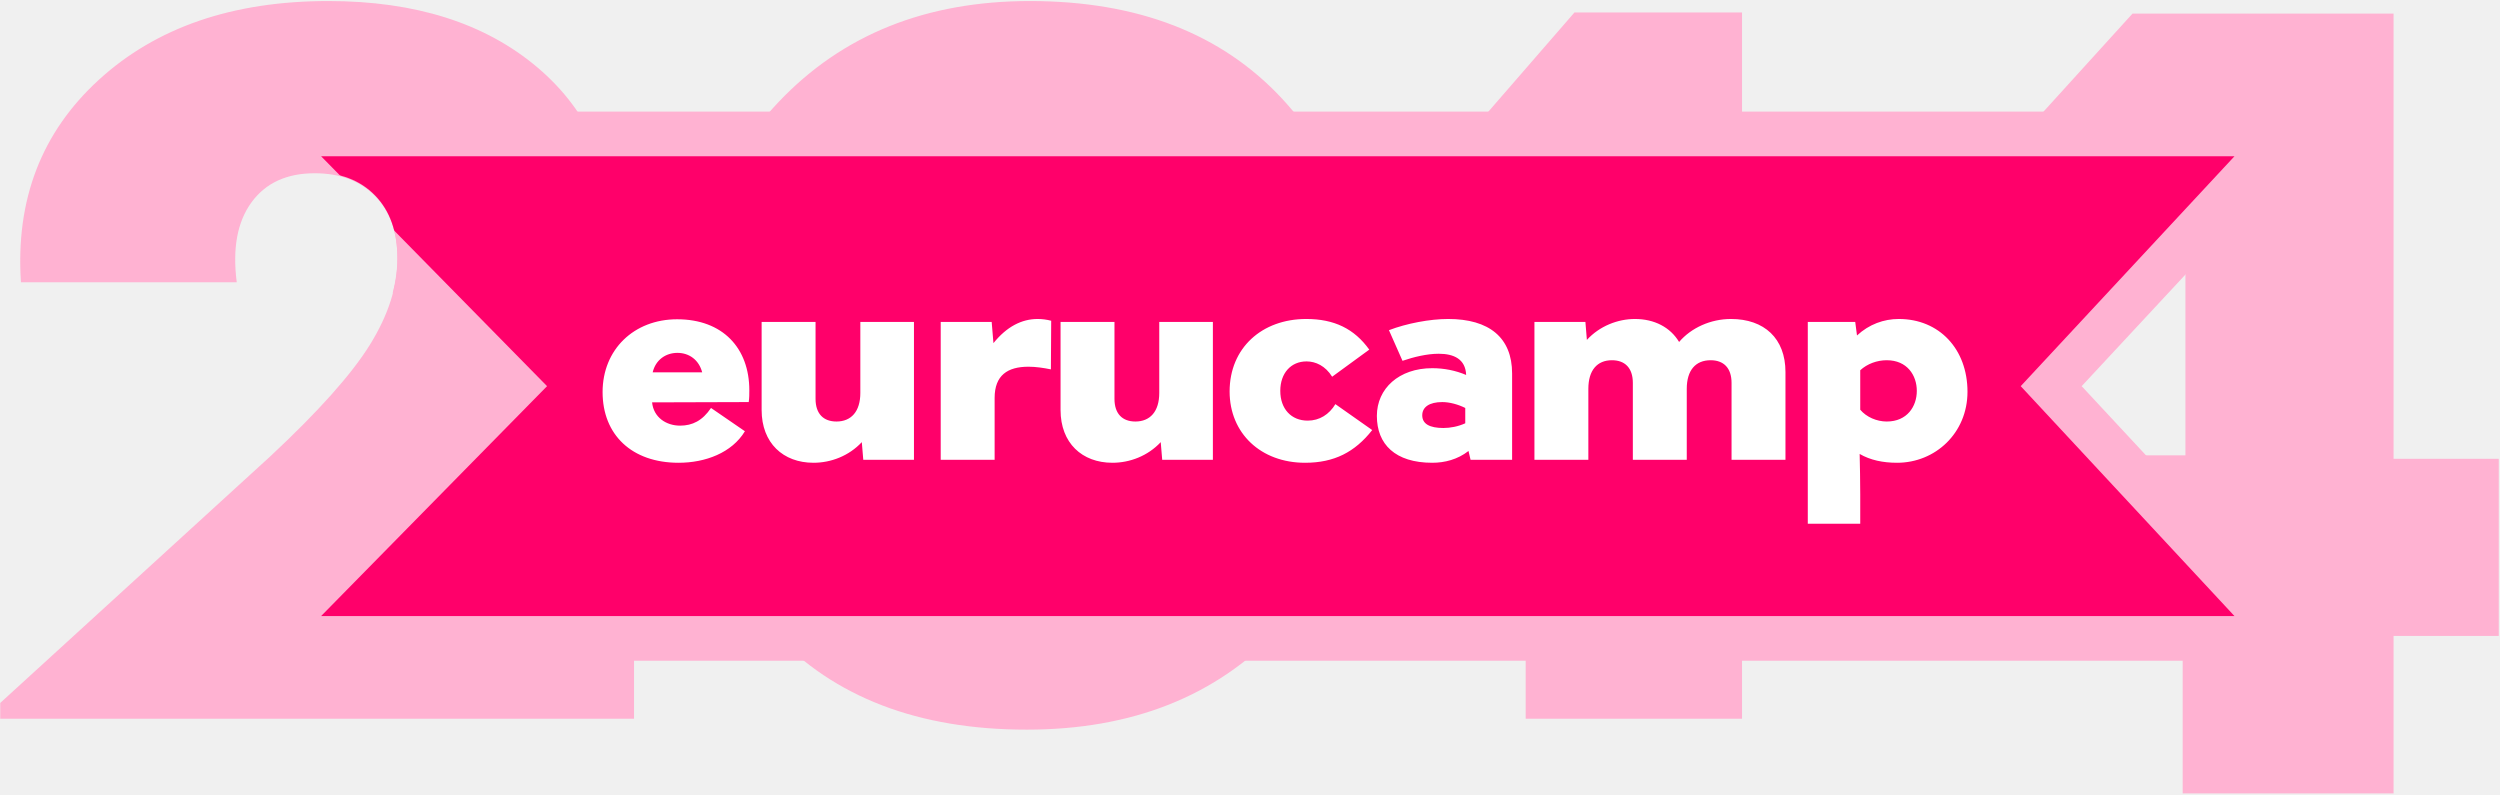
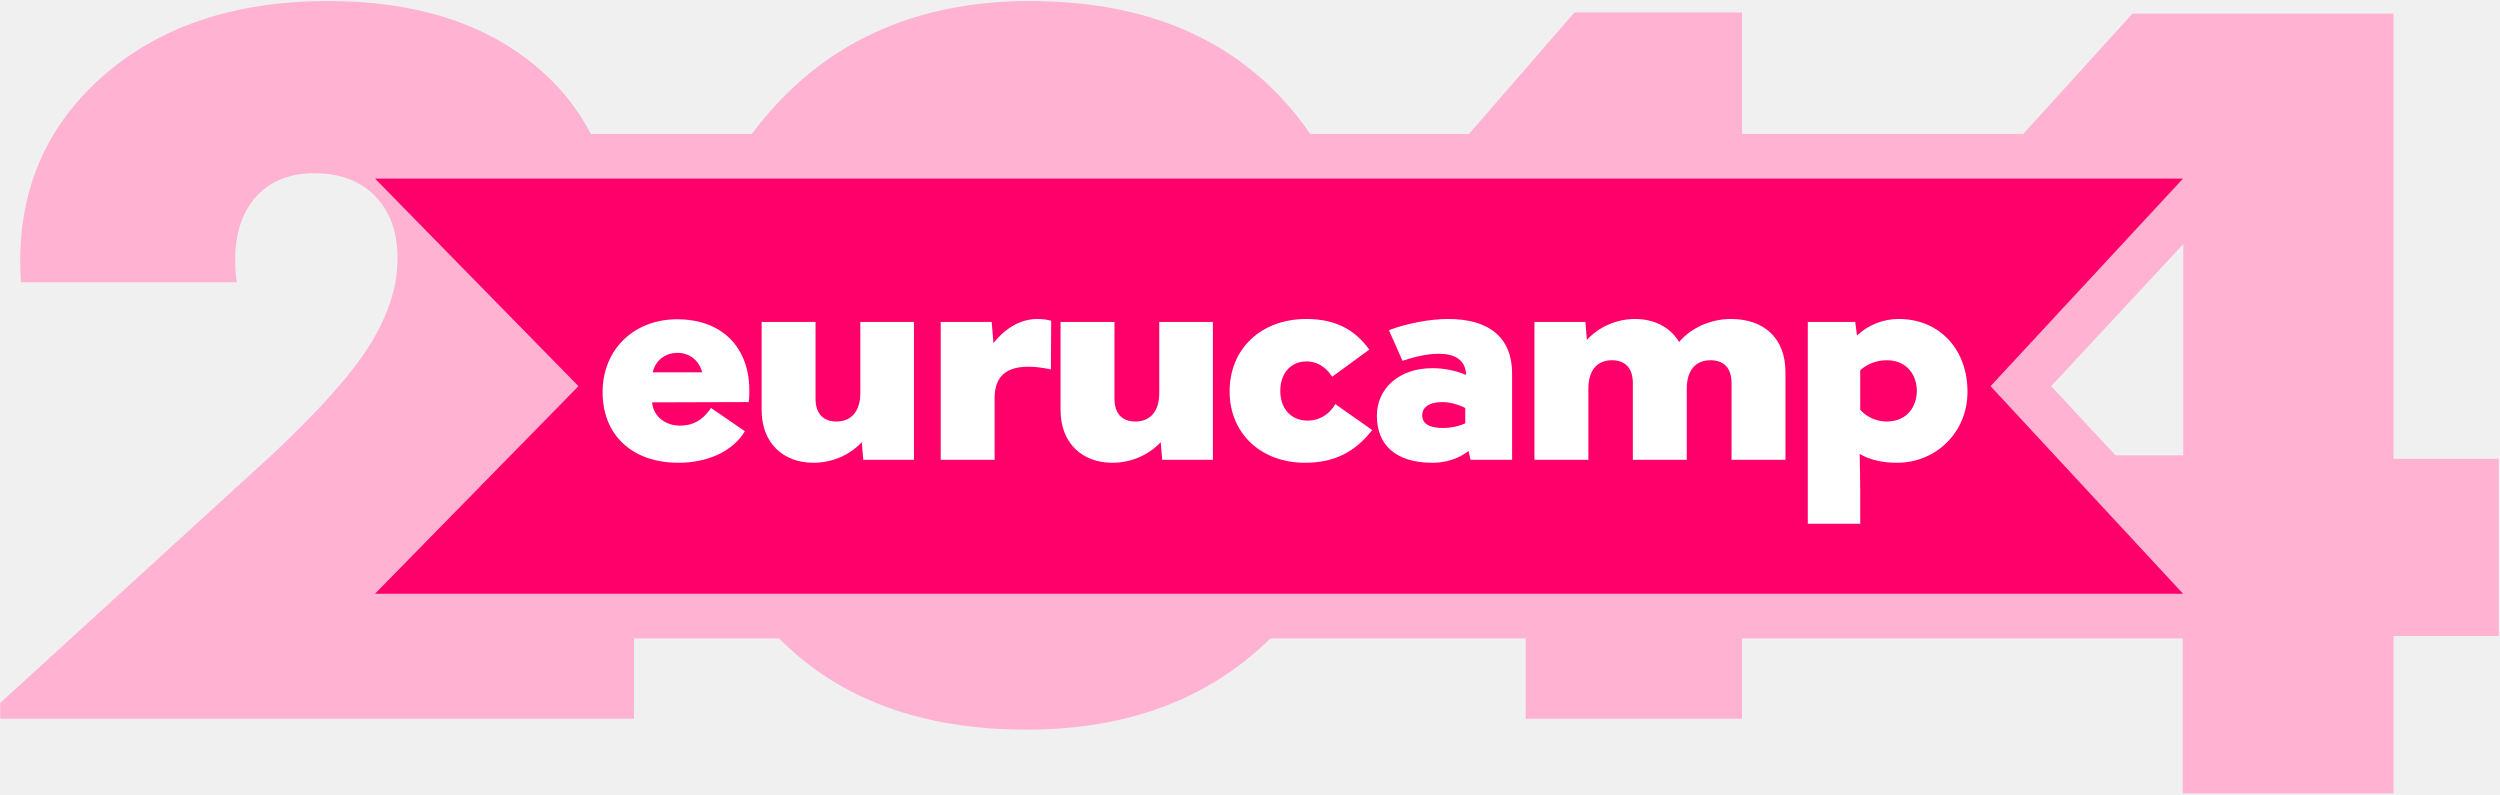
- <svg xmlns="http://www.w3.org/2000/svg" xmlns:xlink="http://www.w3.org/1999/xlink" width="560px" height="178px" viewBox="0 0 560 178" version="1.1">
+ <svg xmlns="http://www.w3.org/2000/svg" width="560px" height="178px" viewBox="0 0 560 178" version="1.1">
  <description>Created with Sketch.</description>
-   <defs>
-     <path id="path-1" d="M-2.84217094e-14,162 L-2.84217094e-14,158.455 L60.439,103.199 C71.265,93.093 78.733,84.719 82.844,78.077 C86.954,71.435 89.009,65.017 89.009,58.823 C89.009,52.874 87.341,48.188 84.003,44.765 C80.666,41.342 76.148,39.63 70.451,39.63 C64.183,39.63 59.462,41.81 56.287,46.17 C53.113,50.531 52.014,56.5 52.991,64.08 L4.64,64.08 C3.419,45.58 4.64,0.113 4.64,0.113 L534.52,0.113 L534.52,162 L142,162 L-2.84217094e-14,162 Z" />
-   </defs>
+   <defs />
  <g id="Page-1" stroke="none" stroke-width="1" fill="none" fill-rule="evenodd">
    <g id="Logo" transform="translate(-232, -168)">
-       <g id="eurucamp-2014" transform="translate(232, 167)">
-         <path d="M453.415,103 L459.602,93.561 L450.844,82.988 L489.539,44.691 L489.539,45.767 C489.578,45.691 489.615,45.617 489.651,45.545 L489.539,47.454 L489.539,103 L453.415,103 Z M390.213,100.376 L390.213,3.797 L352.675,3.797 L316.859,45.057 L341.751,45.057 L341.751,162 L390.213,162 L390.213,109.743 L407.62,143.445 L488.919,143.445 L488.919,178.724 L536.16,178.724 L536.16,143.445 L559.72,143.445 L559.72,103.772 L536.16,103.772 L536.16,4.041 L477.688,4.041 L390.213,100.376 L390.213,100.376 Z M0.052,162 L0.052,158.46 L60.477,103.284 C71.3,93.193 78.767,84.831 82.876,78.199 C86.986,71.566 89.041,65.158 89.041,58.973 C89.041,53.032 87.373,48.353 84.036,44.935 C80.7,41.517 76.183,39.808 70.486,39.808 C64.22,39.808 59.5,41.985 56.326,46.338 C53.152,50.692 52.054,56.653 53.03,64.222 L4.69,64.222 C3.47,45.748 9.288,30.632 22.146,18.873 C35.005,7.113 52.135,1.233 73.538,1.233 C93.069,1.233 108.694,6.198 120.413,16.126 C132.132,26.054 137.991,39.523 137.991,56.531 C137.991,67.111 135.753,76.612 131.277,85.035 C126.801,93.458 118.704,102.877 106.985,113.294 L97.952,120.984 L142.02,120.984 L142.02,162 L0.052,162 Z M152.957,83.021 C152.957,58.688 160.098,38.974 174.38,23.877 C188.663,8.781 207.441,1.233 230.716,1.233 C254.804,1.233 273.623,8.517 287.173,23.084 C300.723,37.651 307.498,57.63 307.498,83.021 C307.498,107.597 300.459,127.312 286.38,142.164 C272.301,157.016 253.502,164.441 229.983,164.441 C205.732,164.441 186.832,157.199 173.282,142.713 C159.732,128.227 152.957,108.33 152.957,83.021 Z M202.762,83.021 C202.762,95.472 205.142,105.38 209.903,112.745 C214.664,120.11 221.438,123.792 230.228,123.792 C239.342,123.792 246.239,120.191 250.918,112.989 C255.598,105.787 257.938,95.797 257.938,83.021 C257.938,70.813 255.455,60.926 250.491,53.357 C245.527,45.789 238.773,42.005 230.228,42.005 C221.032,42.005 214.155,45.586 209.598,52.747 C205.04,59.909 202.762,70 202.762,83.021 Z M390.213,100.376 L390.213,109.743 L387.129,103.772 L390.213,100.376 L390.213,100.376 Z" id="2014" fill="#FFB2D2" />
-         <g id="Badge">
-           <mask id="mask-2" fill="white">
-             <use xlink:href="#path-1" />
-           </mask>
-           <use id="Path-3" xlink:href="#path-1" />
-           <path d="M60,31 L115.531,87.5 L60,144 L512,144 L459.468,87.5 L512,31 L60,31 Z" id="Rectangle-25" stroke="#FFB2D2" stroke-width="10" fill="#FF006A" mask="url(#mask-2)" />
-         </g>
-         <path d="M152.008,104.66 C158.014,104.66 163.954,102.416 166.858,97.598 L159.268,92.384 C157.354,95.222 155.11,96.344 152.338,96.344 C149.236,96.344 146.398,94.496 146.068,91.13 L167.716,91.064 C167.848,90.14 167.848,89.282 167.848,88.424 C167.848,78.986 161.908,72.518 151.678,72.518 C141.976,72.518 134.98,79.316 134.98,88.82 C134.98,98.39 141.514,104.66 152.008,104.66 Z M151.744,80.042 C154.384,80.042 156.562,81.626 157.288,84.398 L146.2,84.398 C146.86,81.626 149.104,80.042 151.744,80.042 Z M204.727,73.112 L192.715,73.112 L192.715,89.018 C192.715,93.176 190.669,95.42 187.369,95.42 C184.465,95.42 182.683,93.704 182.683,90.338 L182.683,73.112 L170.605,73.112 L170.605,92.846 C170.605,100.238 175.423,104.66 182.221,104.66 C186.115,104.66 190.141,103.142 193.045,100.04 L193.375,104 L204.727,104 L204.727,73.112 Z M210.718,73.112 L210.718,104 L222.796,104 L222.796,90.14 C222.796,85.058 225.7,83.144 230.386,83.144 C232.036,83.144 233.752,83.408 235.402,83.738 L235.468,72.848 C234.478,72.584 233.422,72.452 232.432,72.452 C228.868,72.452 225.502,74.168 222.532,77.864 L222.136,73.112 L210.718,73.112 Z M271.686,73.112 L259.674,73.112 L259.674,89.018 C259.674,93.176 257.628,95.42 254.328,95.42 C251.424,95.42 249.642,93.704 249.642,90.338 L249.642,73.112 L237.564,73.112 L237.564,92.846 C237.564,100.238 242.382,104.66 249.18,104.66 C253.074,104.66 257.1,103.142 260.004,100.04 L260.334,104 L271.686,104 L271.686,73.112 Z M306.717,79.316 C303.351,74.63 298.863,72.452 292.593,72.452 C282.693,72.452 275.433,78.92 275.433,88.688 C275.433,98.06 282.429,104.66 292.329,104.66 C298.863,104.66 303.483,102.284 307.377,97.334 L299.127,91.526 C297.741,93.836 295.563,95.222 292.923,95.222 C289.227,95.222 286.785,92.582 286.785,88.556 C286.785,84.596 289.161,81.956 292.659,81.956 C294.705,81.956 296.883,82.946 298.401,85.388 L306.717,79.316 Z M329.406,104 L338.712,104 L338.712,84.662 C338.712,76.61 333.564,72.452 324.39,72.452 C320.298,72.452 315.084,73.442 311.124,74.96 L314.16,81.824 C316.668,80.966 319.638,80.24 322.278,80.24 C325.644,80.24 328.284,81.428 328.416,84.992 C326.106,84.002 323.466,83.474 320.826,83.474 C313.368,83.474 308.418,88.028 308.418,94.166 C308.418,100.502 312.51,104.66 320.826,104.66 C323.598,104.66 326.502,103.934 328.944,102.02 L329.406,104 Z M323.334,96.872 C320.232,96.872 318.582,95.948 318.582,94.034 C318.582,92.186 320.166,91.064 323.07,91.064 C324.72,91.064 326.634,91.592 328.218,92.384 L328.218,95.816 C326.634,96.542 324.852,96.872 323.334,96.872 Z M343.713,104 L355.791,104 L355.791,88.094 C355.791,83.936 357.771,81.692 361.071,81.692 C363.975,81.692 365.757,83.408 365.757,86.774 L365.757,104 L377.835,104 L377.835,88.094 C377.835,83.936 379.815,81.692 383.181,81.692 C386.085,81.692 387.867,83.408 387.867,86.774 L387.867,104 L399.945,104 L399.945,84.332 C399.945,76.808 395.193,72.452 387.735,72.452 C383.181,72.452 378.825,74.432 376.119,77.6 C374.139,74.3 370.575,72.452 366.219,72.452 C362.391,72.452 358.299,74.036 355.461,77.138 L355.131,73.112 L343.713,73.112 L343.713,104 Z M425.339,72.452 C421.973,72.452 418.673,73.64 415.967,76.148 L415.571,73.112 L404.945,73.112 L404.945,118.322 L416.693,118.322 L416.693,111.722 C416.693,108.752 416.627,105.452 416.561,102.68 C418.937,104.066 421.775,104.66 424.943,104.66 C433.523,104.66 440.717,97.994 440.717,88.754 C440.717,79.184 434.381,72.452 425.339,72.452 Z M422.633,81.692 C427.187,81.692 429.365,85.058 429.365,88.556 C429.365,92.054 427.187,95.42 422.633,95.42 C420.389,95.42 418.079,94.43 416.693,92.78 L416.693,83.936 C418.277,82.484 420.455,81.692 422.633,81.692 Z" id="eurucamp" fill="#FFFFFF" />
+       <g id="eurucamp-2014" transform="translate(232, 164)">
+         <path d="M28.86,67.222 L4.69,67.222 C3.47,48.748 9.288,33.632 22.146,21.873 C35.005,10.113 52.135,4.233 73.538,4.233 C93.069,4.233 108.694,9.198 120.413,19.126 C125.483,23.421 129.456,28.379 132.333,34 L168.422,34 C170.247,31.521 172.233,29.147 174.38,26.877 C188.663,11.781 207.441,4.233 230.716,4.233 C254.804,4.233 273.623,11.517 287.173,26.084 C289.482,28.566 291.593,31.204 293.508,34 L329.061,34 L329.061,34 L352.675,6.797 L390.213,6.797 L390.213,34 L453.209,34 L453.209,34 L477.688,7.041 L536.16,7.041 L536.16,106.772 L559.72,106.772 L559.72,146.445 L536.16,146.445 L536.16,181.724 L488.919,181.724 L488.919,147 L390.213,147 L390.213,165 L341.751,165 L341.751,147 L284.577,147 C270.71,160.628 252.512,167.441 229.983,167.441 C206.461,167.441 187.973,160.628 174.519,147 L174.519,147 L142.02,147 L142.02,165 L0.052,165 L0.052,161.46 L30.264,133.872 L60.477,106.284 C71.3,96.193 78.767,87.831 82.876,81.199 C86.986,74.566 89.041,68.158 89.041,61.973 C89.041,56.032 87.373,51.353 84.036,47.935 C80.7,44.517 76.183,42.808 70.486,42.808 C64.22,42.808 59.5,44.985 56.326,49.338 C53.152,53.692 52.054,59.653 53.03,67.222 L28.86,67.222 Z M489.052,106 L489.052,58.682 L489.052,58.682 L459.468,90.5 L473.88,106 L489.052,106 L489.052,106 Z M202.762,86.021 C202.762,98.472 205.142,108.38 209.903,115.745 C214.664,123.11 221.438,126.792 230.228,126.792 C239.342,126.792 246.239,123.191 250.918,115.989 C255.598,108.787 257.938,98.797 257.938,86.021 C257.938,73.813 255.455,63.926 250.491,56.357 C245.527,48.789 238.773,45.005 230.228,45.005 C221.032,45.005 214.155,48.586 209.598,55.747 C205.04,62.909 202.762,73 202.762,86.021 Z" id="2014" fill="#FFB2D2" />
+         <path d="M84,44 L129.579,90.5 L84,137 L489,137 L445.882,90.5 L489,44 L84,44 Z" id="badge" fill="#FF006A" />
+         <path d="M152.008,107.66 C158.014,107.66 163.954,105.416 166.858,100.598 L159.268,95.384 C157.354,98.222 155.11,99.344 152.338,99.344 C149.236,99.344 146.398,97.496 146.068,94.13 L167.716,94.064 C167.848,93.14 167.848,92.282 167.848,91.424 C167.848,81.986 161.908,75.518 151.678,75.518 C141.976,75.518 134.98,82.316 134.98,91.82 C134.98,101.39 141.514,107.66 152.008,107.66 Z M151.744,83.042 C154.384,83.042 156.562,84.626 157.288,87.398 L146.2,87.398 C146.86,84.626 149.104,83.042 151.744,83.042 Z M204.727,76.112 L192.715,76.112 L192.715,92.018 C192.715,96.176 190.669,98.42 187.369,98.42 C184.465,98.42 182.683,96.704 182.683,93.338 L182.683,76.112 L170.605,76.112 L170.605,95.846 C170.605,103.238 175.423,107.66 182.221,107.66 C186.115,107.66 190.141,106.142 193.045,103.04 L193.375,107 L204.727,107 L204.727,76.112 Z M210.718,76.112 L210.718,107 L222.796,107 L222.796,93.14 C222.796,88.058 225.7,86.144 230.386,86.144 C232.036,86.144 233.752,86.408 235.402,86.738 L235.468,75.848 C234.478,75.584 233.422,75.452 232.432,75.452 C228.868,75.452 225.502,77.168 222.532,80.864 L222.136,76.112 L210.718,76.112 Z M271.686,76.112 L259.674,76.112 L259.674,92.018 C259.674,96.176 257.628,98.42 254.328,98.42 C251.424,98.42 249.642,96.704 249.642,93.338 L249.642,76.112 L237.564,76.112 L237.564,95.846 C237.564,103.238 242.382,107.66 249.18,107.66 C253.074,107.66 257.1,106.142 260.004,103.04 L260.334,107 L271.686,107 L271.686,76.112 Z M306.717,82.316 C303.351,77.63 298.863,75.452 292.593,75.452 C282.693,75.452 275.433,81.92 275.433,91.688 C275.433,101.06 282.429,107.66 292.329,107.66 C298.863,107.66 303.483,105.284 307.377,100.334 L299.127,94.526 C297.741,96.836 295.563,98.222 292.923,98.222 C289.227,98.222 286.785,95.582 286.785,91.556 C286.785,87.596 289.161,84.956 292.659,84.956 C294.705,84.956 296.883,85.946 298.401,88.388 L306.717,82.316 Z M329.406,107 L338.712,107 L338.712,87.662 C338.712,79.61 333.564,75.452 324.39,75.452 C320.298,75.452 315.084,76.442 311.124,77.96 L314.16,84.824 C316.668,83.966 319.638,83.24 322.278,83.24 C325.644,83.24 328.284,84.428 328.416,87.992 C326.106,87.002 323.466,86.474 320.826,86.474 C313.368,86.474 308.418,91.028 308.418,97.166 C308.418,103.502 312.51,107.66 320.826,107.66 C323.598,107.66 326.502,106.934 328.944,105.02 L329.406,107 Z M323.334,99.872 C320.232,99.872 318.582,98.948 318.582,97.034 C318.582,95.186 320.166,94.064 323.07,94.064 C324.72,94.064 326.634,94.592 328.218,95.384 L328.218,98.816 C326.634,99.542 324.852,99.872 323.334,99.872 Z M343.713,107 L355.791,107 L355.791,91.094 C355.791,86.936 357.771,84.692 361.071,84.692 C363.975,84.692 365.757,86.408 365.757,89.774 L365.757,107 L377.835,107 L377.835,91.094 C377.835,86.936 379.815,84.692 383.181,84.692 C386.085,84.692 387.867,86.408 387.867,89.774 L387.867,107 L399.945,107 L399.945,87.332 C399.945,79.808 395.193,75.452 387.735,75.452 C383.181,75.452 378.825,77.432 376.119,80.6 C374.139,77.3 370.575,75.452 366.219,75.452 C362.391,75.452 358.299,77.036 355.461,80.138 L355.131,76.112 L343.713,76.112 L343.713,107 Z M425.339,75.452 C421.973,75.452 418.673,76.64 415.967,79.148 L415.571,76.112 L404.945,76.112 L404.945,121.322 L416.693,121.322 L416.693,114.722 C416.693,111.752 416.627,108.452 416.561,105.68 C418.937,107.066 421.775,107.66 424.943,107.66 C433.523,107.66 440.717,100.994 440.717,91.754 C440.717,82.184 434.381,75.452 425.339,75.452 Z M422.633,84.692 C427.187,84.692 429.365,88.058 429.365,91.556 C429.365,95.054 427.187,98.42 422.633,98.42 C420.389,98.42 418.079,97.43 416.693,95.78 L416.693,86.936 C418.277,85.484 420.455,84.692 422.633,84.692 Z" id="eurucamp" fill="#FFFFFF" />
      </g>
    </g>
  </g>
</svg>
